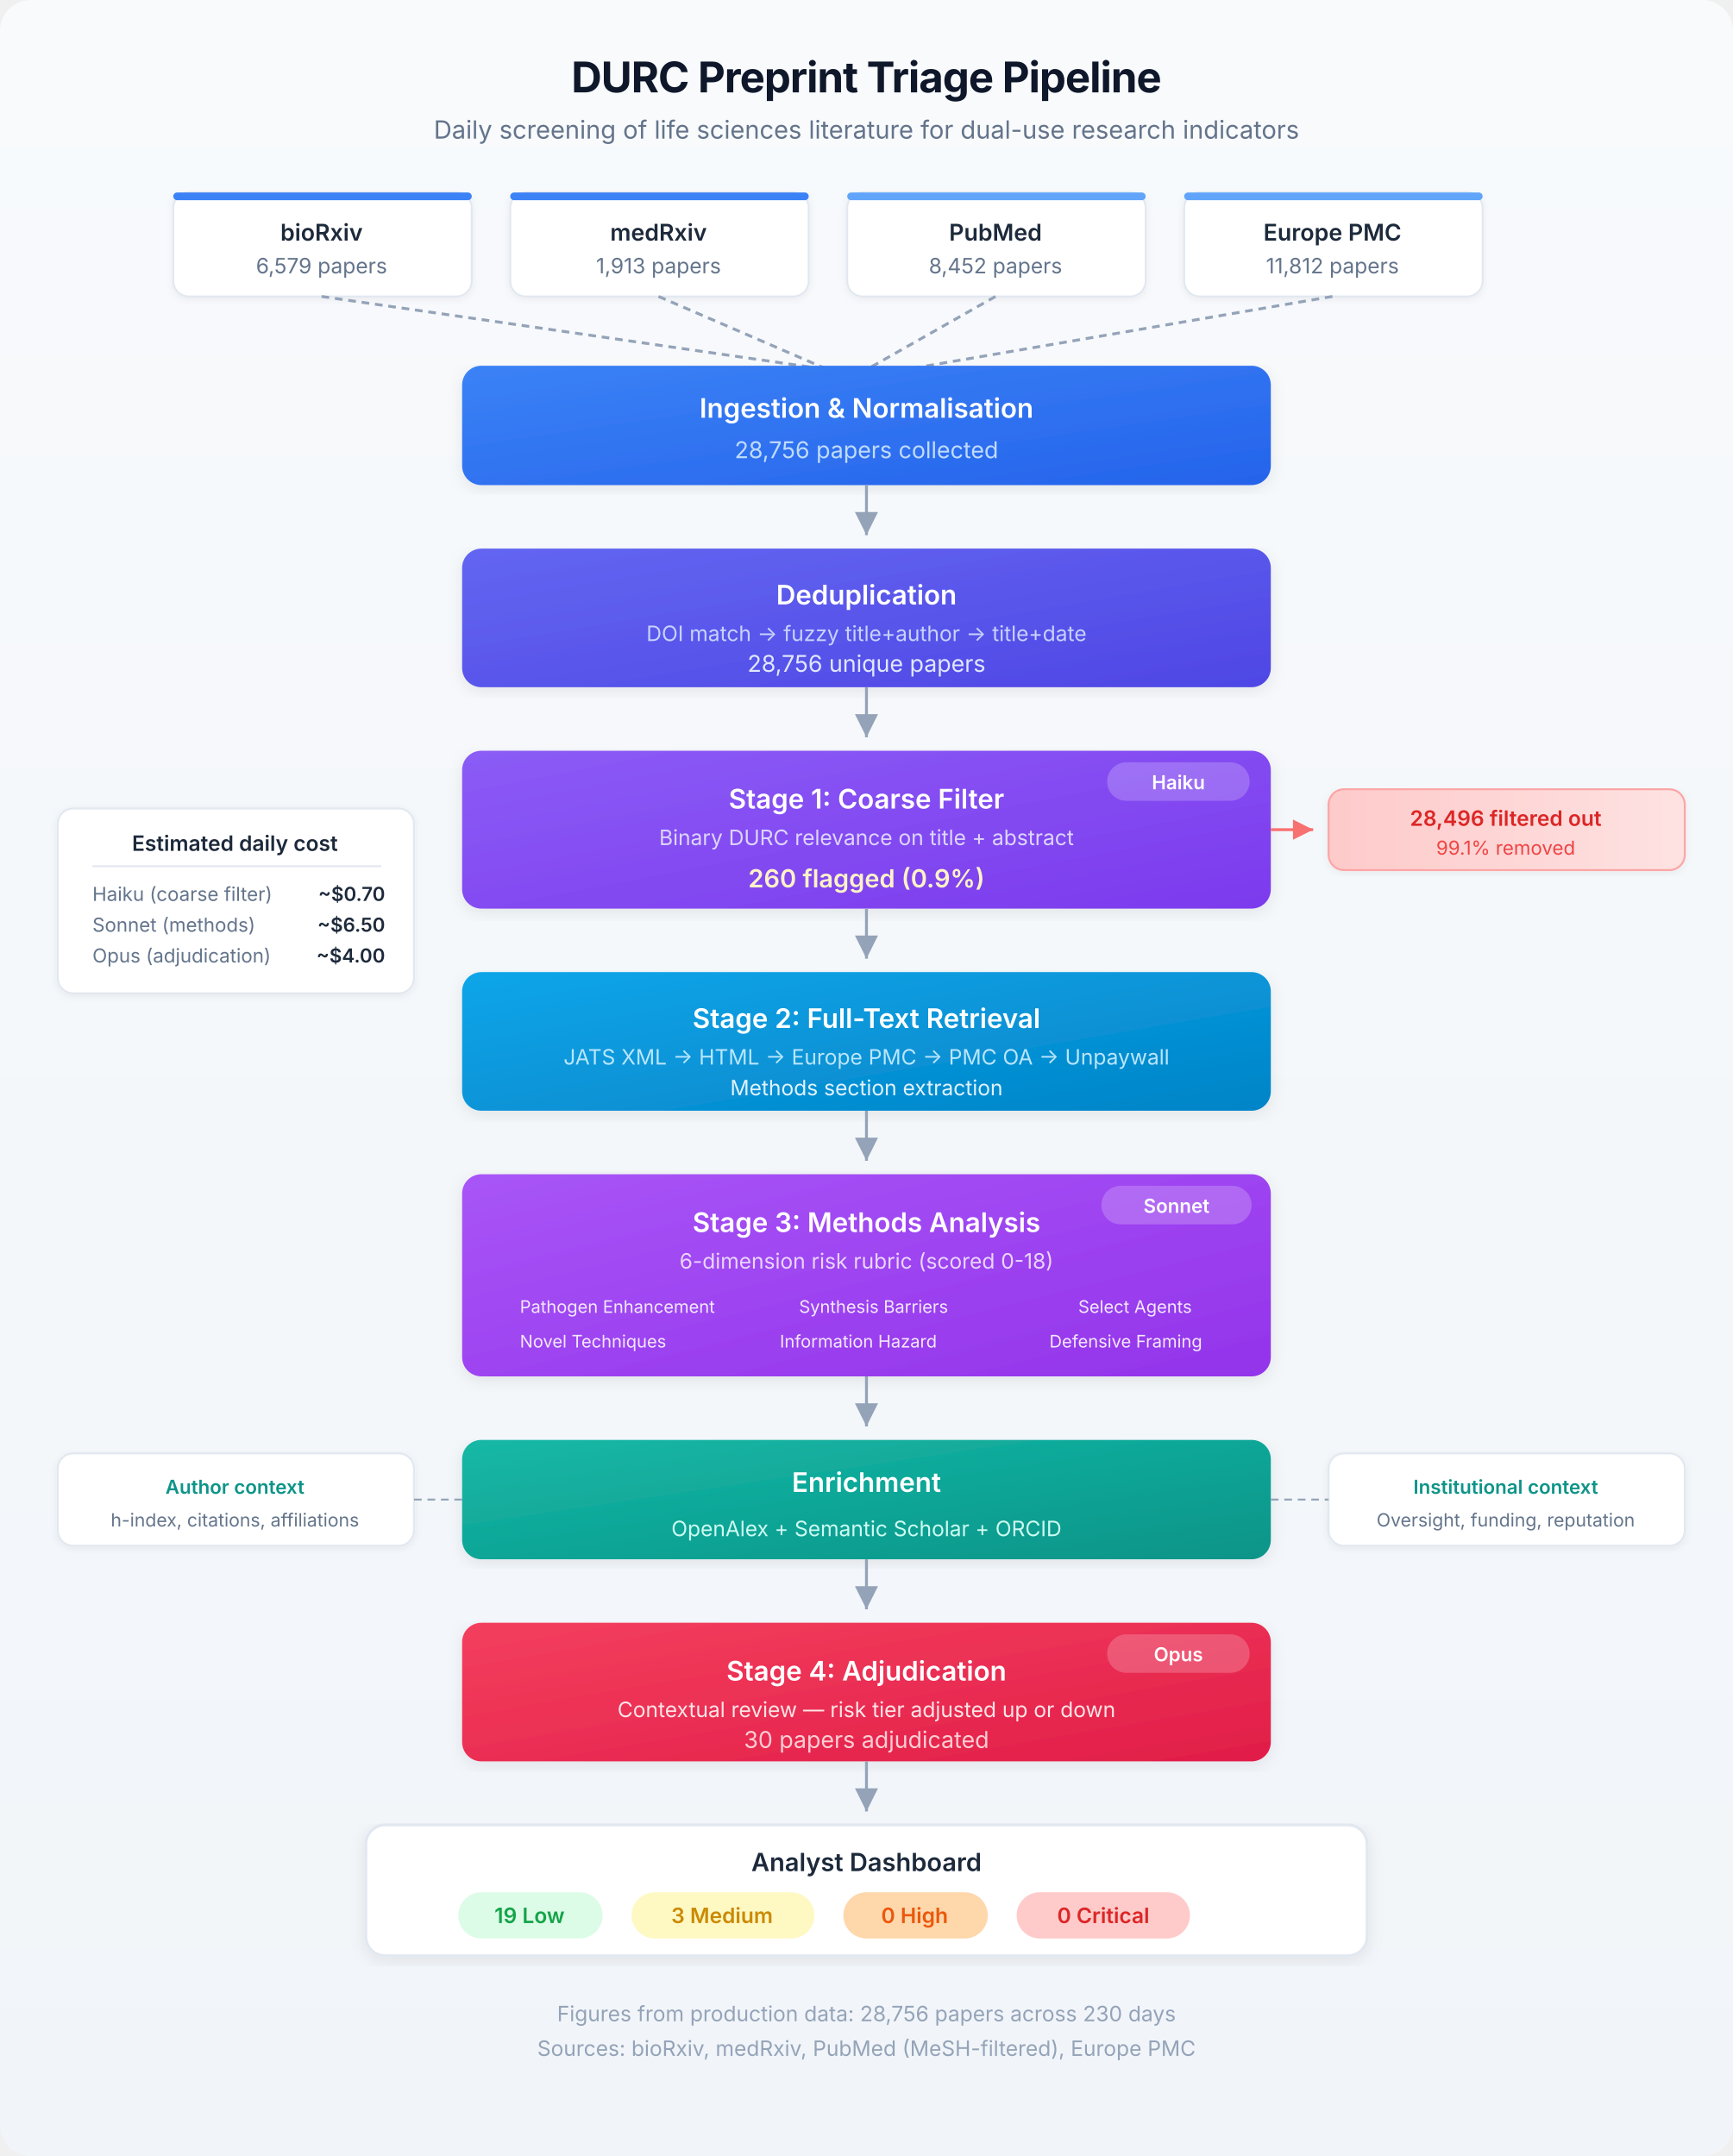
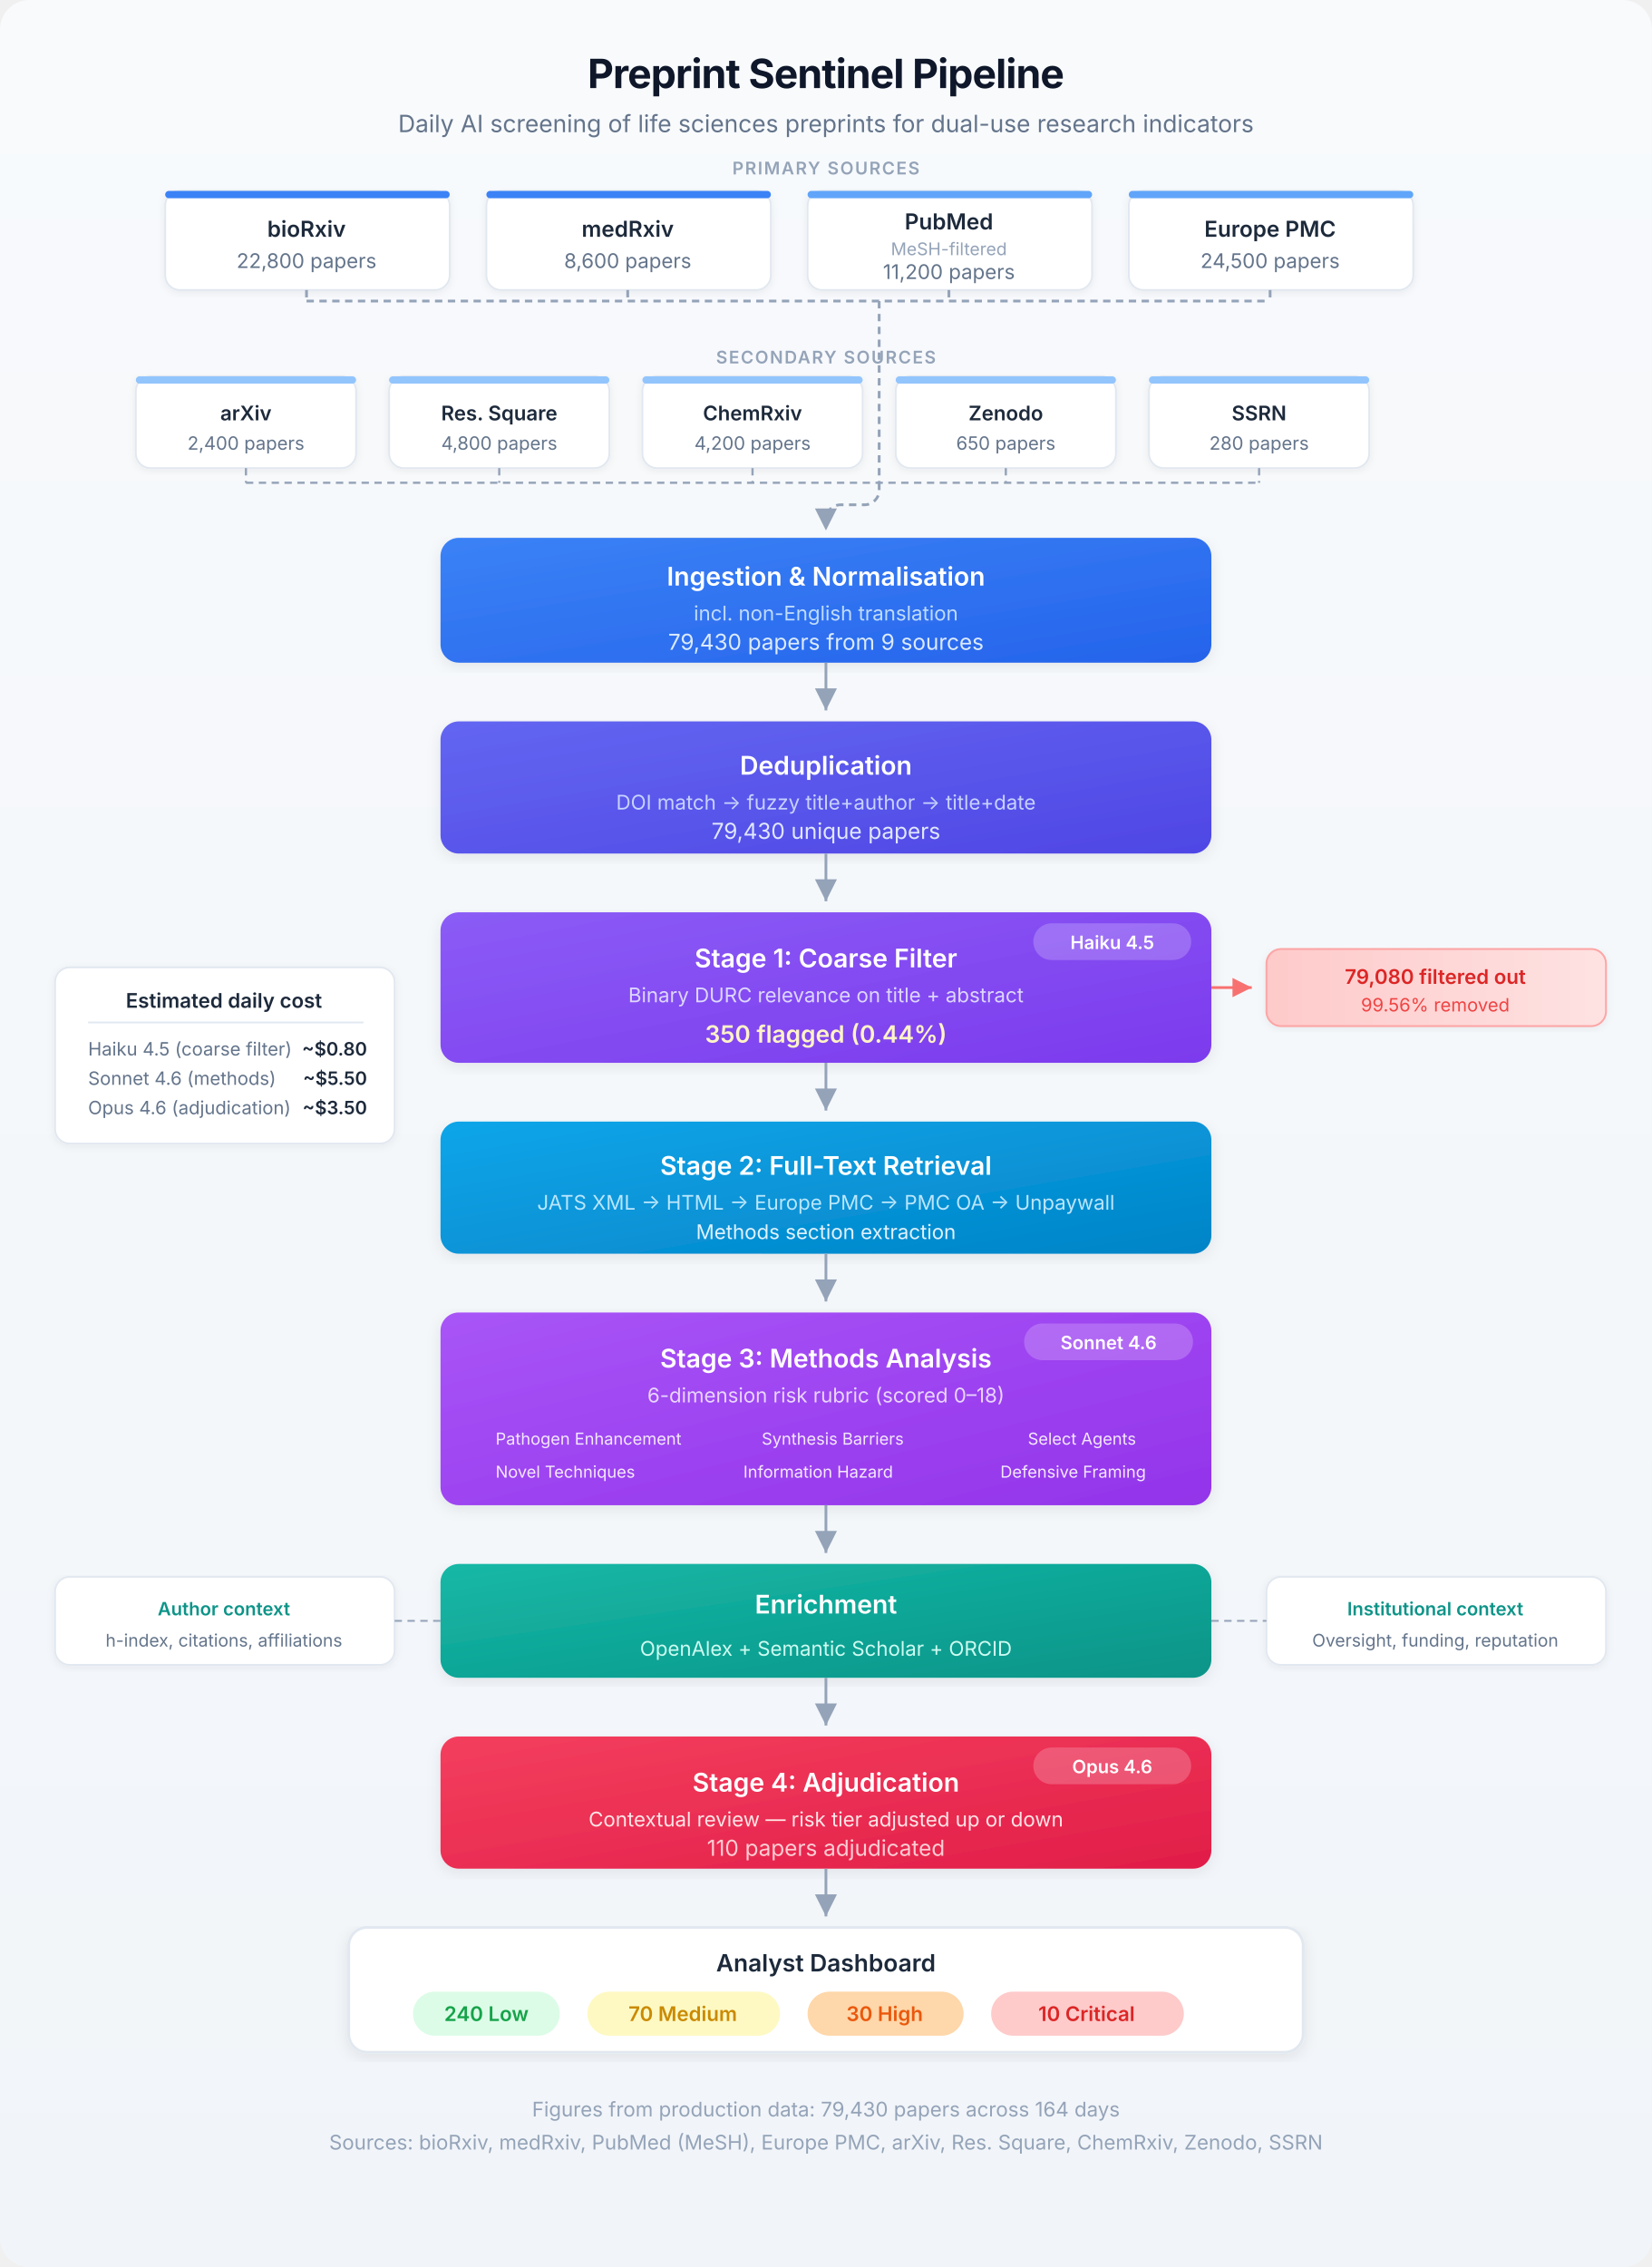
- <svg xmlns="http://www.w3.org/2000/svg" viewBox="0 0 900 1120" font-family="'Inter', 'Segoe UI', system-ui, -apple-system, sans-serif">
+ <svg xmlns="http://www.w3.org/2000/svg" viewBox="0 0 900 1235" font-family="'Inter', 'Segoe UI', system-ui, -apple-system, sans-serif">
  <defs>
    <linearGradient id="bgGrad" x1="0%" y1="0%" x2="0%" y2="100%">
      <stop offset="0%" stop-color="#f8fafc" />
      <stop offset="100%" stop-color="#f1f5f9" />
    </linearGradient>
    <linearGradient id="ingestGrad" x1="0%" y1="0%" x2="1" y2="1">
      <stop offset="0%" stop-color="#3b82f6" />
      <stop offset="100%" stop-color="#2563eb" />
    </linearGradient>
    <linearGradient id="dedupGrad" x1="0%" y1="0%" x2="1" y2="1">
      <stop offset="0%" stop-color="#6366f1" />
      <stop offset="100%" stop-color="#4f46e5" />
    </linearGradient>
    <linearGradient id="coarseGrad" x1="0%" y1="0%" x2="1" y2="1">
      <stop offset="0%" stop-color="#8b5cf6" />
      <stop offset="100%" stop-color="#7c3aed" />
    </linearGradient>
    <linearGradient id="fulltextGrad" x1="0%" y1="0%" x2="1" y2="1">
      <stop offset="0%" stop-color="#0ea5e9" />
      <stop offset="100%" stop-color="#0284c7" />
    </linearGradient>
    <linearGradient id="methodsGrad" x1="0%" y1="0%" x2="1" y2="1">
      <stop offset="0%" stop-color="#a855f7" />
      <stop offset="100%" stop-color="#9333ea" />
    </linearGradient>
    <linearGradient id="enrichGrad" x1="0%" y1="0%" x2="1" y2="1">
      <stop offset="0%" stop-color="#14b8a6" />
      <stop offset="100%" stop-color="#0d9488" />
    </linearGradient>
    <linearGradient id="adjGrad" x1="0%" y1="0%" x2="1" y2="1">
      <stop offset="0%" stop-color="#f43f5e" />
      <stop offset="100%" stop-color="#e11d48" />
    </linearGradient>
    <linearGradient id="dashGrad" x1="0%" y1="0%" x2="1" y2="1">
      <stop offset="0%" stop-color="#10b981" />
      <stop offset="100%" stop-color="#059669" />
    </linearGradient>
    <linearGradient id="rejectGrad" x1="0%" y1="0%" x2="1" y2="0">
      <stop offset="0%" stop-color="#fecaca" />
      <stop offset="100%" stop-color="#fee2e2" />
    </linearGradient>
    <filter id="shadow" x="-4%" y="-4%" width="108%" height="112%">
      <feDropShadow dx="0" dy="2" stdDeviation="4" flood-color="#0f172a" flood-opacity="0.08" />
    </filter>
    <filter id="shadowSm" x="-4%" y="-4%" width="108%" height="112%">
      <feDropShadow dx="0" dy="1" stdDeviation="2" flood-color="#0f172a" flood-opacity="0.06" />
    </filter>
    <marker id="arrow" viewBox="0 0 10 10" refX="10" refY="5" markerWidth="8" markerHeight="8" orient="auto-start-reverse">
      <path d="M 0 0 L 10 5 L 0 10 z" fill="#94a3b8" />
    </marker>
    <marker id="arrowRed" viewBox="0 0 10 10" refX="10" refY="5" markerWidth="7" markerHeight="7" orient="auto-start-reverse">
      <path d="M 0 0 L 10 5 L 0 10 z" fill="#f87171" />
    </marker>
  </defs>
-   <rect width="900" height="1120" rx="16" fill="url(#bgGrad)" />
-   <text x="450" y="48" text-anchor="middle" font-size="22" font-weight="700" fill="#0f172a" letter-spacing="-0.02em">DURC Preprint Triage Pipeline</text>
-   <text x="450" y="72" text-anchor="middle" font-size="13" fill="#64748b">Daily screening of life sciences literature for dual-use research indicators</text>
-   <g filter="url(#shadowSm)">
-     <rect x="90" y="100" width="155" height="54" rx="8" fill="white" stroke="#e2e8f0" stroke-width="1" />
-     <rect x="90" y="100" width="155" height="4" rx="2" fill="#3b82f6" />
-     <text x="167" y="125" text-anchor="middle" font-size="12" font-weight="600" fill="#1e293b">bioRxiv</text>
-     <text x="167" y="142" text-anchor="middle" font-size="11" fill="#64748b">6,579 papers</text>
-   </g>
-   <g filter="url(#shadowSm)">
-     <rect x="265" y="100" width="155" height="54" rx="8" fill="white" stroke="#e2e8f0" stroke-width="1" />
-     <rect x="265" y="100" width="155" height="4" rx="2" fill="#3b82f6" />
-     <text x="342" y="125" text-anchor="middle" font-size="12" font-weight="600" fill="#1e293b">medRxiv</text>
-     <text x="342" y="142" text-anchor="middle" font-size="11" fill="#64748b">1,913 papers</text>
-   </g>
-   <g filter="url(#shadowSm)">
-     <rect x="440" y="100" width="155" height="54" rx="8" fill="white" stroke="#e2e8f0" stroke-width="1" />
-     <rect x="440" y="100" width="155" height="4" rx="2" fill="#60a5fa" />
+   <rect width="900" height="1235" rx="16" fill="url(#bgGrad)" />
+   <text x="450" y="48" text-anchor="middle" font-size="22" font-weight="700" fill="#0f172a" letter-spacing="-0.02em">Preprint Sentinel Pipeline</text>
+   <text x="450" y="72" text-anchor="middle" font-size="13" fill="#64748b">Daily AI screening of life sciences preprints for dual-use research indicators</text>
+   <text x="450" y="95" text-anchor="middle" font-size="9.5" fill="#94a3b8" font-weight="600" letter-spacing="0.08em">PRIMARY SOURCES</text>
+   <g filter="url(#shadowSm)">
+     <rect x="90" y="104" width="155" height="54" rx="8" fill="white" stroke="#e2e8f0" stroke-width="1" />
+     <rect x="90" y="104" width="155" height="4" rx="2" fill="#3b82f6" />
+     <text x="167" y="129" text-anchor="middle" font-size="12" font-weight="600" fill="#1e293b">bioRxiv</text>
+     <text x="167" y="146" text-anchor="middle" font-size="11" fill="#64748b">22,800 papers</text>
+   </g>
+   <g filter="url(#shadowSm)">
+     <rect x="265" y="104" width="155" height="54" rx="8" fill="white" stroke="#e2e8f0" stroke-width="1" />
+     <rect x="265" y="104" width="155" height="4" rx="2" fill="#3b82f6" />
+     <text x="342" y="129" text-anchor="middle" font-size="12" font-weight="600" fill="#1e293b">medRxiv</text>
+     <text x="342" y="146" text-anchor="middle" font-size="11" fill="#64748b">8,600 papers</text>
+   </g>
+   <g filter="url(#shadowSm)">
+     <rect x="440" y="104" width="155" height="54" rx="8" fill="white" stroke="#e2e8f0" stroke-width="1" />
+     <rect x="440" y="104" width="155" height="4" rx="2" fill="#60a5fa" />
    <text x="517" y="125" text-anchor="middle" font-size="12" font-weight="600" fill="#1e293b">PubMed</text>
-     <text x="517" y="142" text-anchor="middle" font-size="11" fill="#64748b">8,452 papers</text>
-   </g>
-   <g filter="url(#shadowSm)">
-     <rect x="615" y="100" width="155" height="54" rx="8" fill="white" stroke="#e2e8f0" stroke-width="1" />
-     <rect x="615" y="100" width="155" height="4" rx="2" fill="#60a5fa" />
-     <text x="692" y="125" text-anchor="middle" font-size="12" font-weight="600" fill="#1e293b">Europe PMC</text>
-     <text x="692" y="142" text-anchor="middle" font-size="11" fill="#64748b">11,812 papers</text>
-   </g>
-   <line x1="167" y1="154" x2="430" y2="192" stroke="#94a3b8" stroke-width="1.5" stroke-dasharray="4 3" />
-   <line x1="342" y1="154" x2="430" y2="192" stroke="#94a3b8" stroke-width="1.5" stroke-dasharray="4 3" />
-   <line x1="517" y1="154" x2="450" y2="192" stroke="#94a3b8" stroke-width="1.5" stroke-dasharray="4 3" />
-   <line x1="692" y1="154" x2="470" y2="192" stroke="#94a3b8" stroke-width="1.5" stroke-dasharray="4 3" />
-   <g filter="url(#shadow)">
-     <rect x="240" y="190" width="420" height="62" rx="10" fill="url(#ingestGrad)" />
-     <text x="450" y="217" text-anchor="middle" font-size="14" font-weight="600" fill="white">Ingestion &amp; Normalisation</text>
-     <text x="450" y="238" text-anchor="middle" font-size="12" fill="#bfdbfe">28,756 papers collected</text>
-   </g>
-   <line x1="450" y1="252" x2="450" y2="278" stroke="#94a3b8" stroke-width="1.5" marker-end="url(#arrow)" />
-   <g filter="url(#shadow)">
-     <rect x="240" y="285" width="420" height="72" rx="10" fill="url(#dedupGrad)" />
-     <text x="450" y="314" text-anchor="middle" font-size="14" font-weight="600" fill="white">Deduplication</text>
-     <text x="450" y="333" text-anchor="middle" font-size="11" fill="#c7d2fe">DOI match → fuzzy title+author → title+date</text>
-     <text x="450" y="349" text-anchor="middle" font-size="12" fill="#e0e7ff">28,756 unique papers</text>
-   </g>
-   <line x1="450" y1="357" x2="450" y2="383" stroke="#94a3b8" stroke-width="1.5" marker-end="url(#arrow)" />
-   <g filter="url(#shadow)">
-     <rect x="240" y="390" width="420" height="82" rx="10" fill="url(#coarseGrad)" />
-     <rect x="575" y="396" width="74" height="20" rx="10" fill="rgba(255,255,255,0.2)" />
-     <text x="612" y="410" text-anchor="middle" font-size="10" font-weight="600" fill="white">Haiku</text>
-     <text x="450" y="420" text-anchor="middle" font-size="14" font-weight="600" fill="white">Stage 1: Coarse Filter</text>
-     <text x="450" y="439" text-anchor="middle" font-size="11" fill="#ddd6fe">Binary DURC relevance on title + abstract</text>
-     <text x="450" y="461" text-anchor="middle" font-size="13" font-weight="600" fill="#fef3c7">260 flagged (0.9%)</text>
-   </g>
-   <line x1="660" y1="431" x2="682" y2="431" stroke="#f87171" stroke-width="1.5" marker-end="url(#arrowRed)" />
-   <g filter="url(#shadowSm)">
-     <rect x="690" y="410" width="185" height="42" rx="8" fill="url(#rejectGrad)" stroke="#fca5a5" stroke-width="1" />
-     <text x="782" y="429" text-anchor="middle" font-size="11" font-weight="600" fill="#dc2626">28,496 filtered out</text>
-     <text x="782" y="444" text-anchor="middle" font-size="10" fill="#ef4444">99.1% removed</text>
-   </g>
-   <line x1="450" y1="472" x2="450" y2="498" stroke="#94a3b8" stroke-width="1.5" marker-end="url(#arrow)" />
-   <g filter="url(#shadow)">
-     <rect x="240" y="505" width="420" height="72" rx="10" fill="url(#fulltextGrad)" />
-     <text x="450" y="534" text-anchor="middle" font-size="14" font-weight="600" fill="white">Stage 2: Full-Text Retrieval</text>
-     <text x="450" y="553" text-anchor="middle" font-size="11" fill="#bae6fd">JATS XML → HTML → Europe PMC → PMC OA → Unpaywall</text>
-     <text x="450" y="569" text-anchor="middle" font-size="11" fill="#e0f2fe">Methods section extraction</text>
-   </g>
-   <line x1="450" y1="577" x2="450" y2="603" stroke="#94a3b8" stroke-width="1.5" marker-end="url(#arrow)" />
-   <g filter="url(#shadow)">
-     <rect x="240" y="610" width="420" height="105" rx="10" fill="url(#methodsGrad)" />
-     <rect x="572" y="616" width="78" height="20" rx="10" fill="rgba(255,255,255,0.2)" />
-     <text x="611" y="630" text-anchor="middle" font-size="10" font-weight="600" fill="white">Sonnet</text>
-     <text x="450" y="640" text-anchor="middle" font-size="14" font-weight="600" fill="white">Stage 3: Methods Analysis</text>
-     <text x="450" y="659" text-anchor="middle" font-size="11" fill="#e9d5ff">6-dimension risk rubric (scored 0-18)</text>
-     <text x="270" y="682" font-size="9" fill="#f3e8ff">Pathogen Enhancement</text>
-     <text x="415" y="682" font-size="9" fill="#f3e8ff">Synthesis Barriers</text>
-     <text x="560" y="682" font-size="9" fill="#f3e8ff">Select Agents</text>
-     <text x="270" y="700" font-size="9" fill="#f3e8ff">Novel Techniques</text>
-     <text x="405" y="700" font-size="9" fill="#f3e8ff">Information Hazard</text>
-     <text x="545" y="700" font-size="9" fill="#f3e8ff">Defensive Framing</text>
-   </g>
-   <line x1="450" y1="715" x2="450" y2="741" stroke="#94a3b8" stroke-width="1.5" marker-end="url(#arrow)" />
-   <g filter="url(#shadow)">
-     <rect x="240" y="748" width="420" height="62" rx="10" fill="url(#enrichGrad)" />
-     <text x="450" y="775" text-anchor="middle" font-size="14" font-weight="600" fill="white">Enrichment</text>
-     <text x="450" y="798" text-anchor="middle" font-size="11" fill="#ccfbf1">OpenAlex + Semantic Scholar + ORCID</text>
-   </g>
-   <g filter="url(#shadowSm)">
-     <rect x="30" y="755" width="185" height="48" rx="8" fill="white" stroke="#e2e8f0" stroke-width="1" />
-     <text x="122" y="776" text-anchor="middle" font-size="10" font-weight="600" fill="#0d9488">Author context</text>
-     <text x="122" y="793" text-anchor="middle" font-size="9.5" fill="#64748b">h-index, citations, affiliations</text>
-   </g>
-   <g filter="url(#shadowSm)">
-     <rect x="690" y="755" width="185" height="48" rx="8" fill="white" stroke="#e2e8f0" stroke-width="1" />
-     <text x="782" y="776" text-anchor="middle" font-size="10" font-weight="600" fill="#0d9488">Institutional context</text>
-     <text x="782" y="793" text-anchor="middle" font-size="9.5" fill="#64748b">Oversight, funding, reputation</text>
-   </g>
-   <line x1="240" y1="779" x2="215" y2="779" stroke="#94a3b8" stroke-width="1" stroke-dasharray="4 3" />
-   <line x1="660" y1="779" x2="690" y2="779" stroke="#94a3b8" stroke-width="1" stroke-dasharray="4 3" />
-   <line x1="450" y1="810" x2="450" y2="836" stroke="#94a3b8" stroke-width="1.5" marker-end="url(#arrow)" />
-   <g filter="url(#shadow)">
-     <rect x="240" y="843" width="420" height="72" rx="10" fill="url(#adjGrad)" />
-     <rect x="575" y="849" width="74" height="20" rx="10" fill="rgba(255,255,255,0.2)" />
-     <text x="612" y="863" text-anchor="middle" font-size="10" font-weight="600" fill="white">Opus</text>
-     <text x="450" y="873" text-anchor="middle" font-size="14" font-weight="600" fill="white">Stage 4: Adjudication</text>
-     <text x="450" y="892" text-anchor="middle" font-size="11" fill="#ffe4e6">Contextual review — risk tier adjusted up or down</text>
-     <text x="450" y="908" text-anchor="middle" font-size="12" fill="#fecdd3">30 papers adjudicated</text>
-   </g>
-   <line x1="450" y1="915" x2="450" y2="941" stroke="#94a3b8" stroke-width="1.5" marker-end="url(#arrow)" />
-   <g filter="url(#shadow)">
-     <rect x="190" y="948" width="520" height="68" rx="10" fill="white" stroke="#e2e8f0" stroke-width="1.5" />
-     <text x="450" y="972" text-anchor="middle" font-size="13" font-weight="600" fill="#1e293b">Analyst Dashboard</text>
-     <rect x="238" y="983" width="75" height="24" rx="12" fill="#dcfce7" />
-     <text x="275" y="999" text-anchor="middle" font-size="11" font-weight="600" fill="#16a34a">19 Low</text>
-     <rect x="328" y="983" width="95" height="24" rx="12" fill="#fef9c3" />
-     <text x="375" y="999" text-anchor="middle" font-size="11" font-weight="600" fill="#ca8a04">3 Medium</text>
-     <rect x="438" y="983" width="75" height="24" rx="12" fill="#fed7aa" />
-     <text x="475" y="999" text-anchor="middle" font-size="11" font-weight="600" fill="#ea580c">0 High</text>
-     <rect x="528" y="983" width="90" height="24" rx="12" fill="#fecaca" />
-     <text x="573" y="999" text-anchor="middle" font-size="11" font-weight="600" fill="#dc2626">0 Critical</text>
-   </g>
-   <text x="450" y="1050" text-anchor="middle" font-size="11" fill="#94a3b8">Figures from production data: 28,756 papers across 230 days</text>
-   <text x="450" y="1068" text-anchor="middle" font-size="11" fill="#94a3b8">Sources: bioRxiv, medRxiv, PubMed (MeSH-filtered), Europe PMC</text>
-   <g filter="url(#shadowSm)">
-     <rect x="30" y="420" width="185" height="96" rx="8" fill="white" stroke="#e2e8f0" stroke-width="1" />
-     <text x="122" y="442" text-anchor="middle" font-size="11" font-weight="600" fill="#1e293b">Estimated daily cost</text>
-     <line x1="48" y1="450" x2="198" y2="450" stroke="#e2e8f0" stroke-width="1" />
-     <text x="48" y="468" font-size="10" fill="#64748b">Haiku (coarse filter)</text>
-     <text x="200" y="468" text-anchor="end" font-size="10" font-weight="600" fill="#1e293b">~$0.70</text>
-     <text x="48" y="484" font-size="10" fill="#64748b">Sonnet (methods)</text>
-     <text x="200" y="484" text-anchor="end" font-size="10" font-weight="600" fill="#1e293b">~$6.50</text>
-     <text x="48" y="500" font-size="10" fill="#64748b">Opus (adjudication)</text>
-     <text x="200" y="500" text-anchor="end" font-size="10" font-weight="600" fill="#1e293b">~$4.00</text>
+     <text x="517" y="139" text-anchor="middle" font-size="9.5" fill="#94a3b8">MeSH-filtered</text>
+     <text x="517" y="152" text-anchor="middle" font-size="11" fill="#64748b">11,200 papers</text>
+   </g>
+   <g filter="url(#shadowSm)">
+     <rect x="615" y="104" width="155" height="54" rx="8" fill="white" stroke="#e2e8f0" stroke-width="1" />
+     <rect x="615" y="104" width="155" height="4" rx="2" fill="#60a5fa" />
+     <text x="692" y="129" text-anchor="middle" font-size="12" font-weight="600" fill="#1e293b">Europe PMC</text>
+     <text x="692" y="146" text-anchor="middle" font-size="11" fill="#64748b">24,500 papers</text>
+   </g>
+   <line x1="167" y1="158" x2="167" y2="164" stroke="#94a3b8" stroke-width="1.5" stroke-dasharray="4 3" />
+   <line x1="342" y1="158" x2="342" y2="164" stroke="#94a3b8" stroke-width="1.5" stroke-dasharray="4 3" />
+   <line x1="517" y1="158" x2="517" y2="164" stroke="#94a3b8" stroke-width="1.5" stroke-dasharray="4 3" />
+   <line x1="692" y1="158" x2="692" y2="164" stroke="#94a3b8" stroke-width="1.5" stroke-dasharray="4 3" />
+   <line x1="167" y1="164" x2="692" y2="164" stroke="#94a3b8" stroke-width="1.5" stroke-dasharray="4 3" />
+   <line x1="479" y1="164" x2="479" y2="263" stroke="#94a3b8" stroke-width="1.5" stroke-dasharray="4 3" />
+   <text x="450" y="198" text-anchor="middle" font-size="9.5" fill="#94a3b8" font-weight="600" letter-spacing="0.08em">SECONDARY SOURCES</text>
+   <g filter="url(#shadowSm)">
+     <rect x="74" y="205" width="120" height="50" rx="8" fill="white" stroke="#e2e8f0" stroke-width="1" />
+     <rect x="74" y="205" width="120" height="4" rx="2" fill="#93c5fd" />
+     <text x="134" y="229" text-anchor="middle" font-size="11" font-weight="600" fill="#1e293b">arXiv</text>
+     <text x="134" y="245" text-anchor="middle" font-size="10" fill="#64748b">2,400 papers</text>
+   </g>
+   <g filter="url(#shadowSm)">
+     <rect x="212" y="205" width="120" height="50" rx="8" fill="white" stroke="#e2e8f0" stroke-width="1" />
+     <rect x="212" y="205" width="120" height="4" rx="2" fill="#93c5fd" />
+     <text x="272" y="229" text-anchor="middle" font-size="11" font-weight="600" fill="#1e293b">Res. Square</text>
+     <text x="272" y="245" text-anchor="middle" font-size="10" fill="#64748b">4,800 papers</text>
+   </g>
+   <g filter="url(#shadowSm)">
+     <rect x="350" y="205" width="120" height="50" rx="8" fill="white" stroke="#e2e8f0" stroke-width="1" />
+     <rect x="350" y="205" width="120" height="4" rx="2" fill="#93c5fd" />
+     <text x="410" y="229" text-anchor="middle" font-size="11" font-weight="600" fill="#1e293b">ChemRxiv</text>
+     <text x="410" y="245" text-anchor="middle" font-size="10" fill="#64748b">4,200 papers</text>
+   </g>
+   <g filter="url(#shadowSm)">
+     <rect x="488" y="205" width="120" height="50" rx="8" fill="white" stroke="#e2e8f0" stroke-width="1" />
+     <rect x="488" y="205" width="120" height="4" rx="2" fill="#93c5fd" />
+     <text x="548" y="229" text-anchor="middle" font-size="11" font-weight="600" fill="#1e293b">Zenodo</text>
+     <text x="548" y="245" text-anchor="middle" font-size="10" fill="#64748b">650 papers</text>
+   </g>
+   <g filter="url(#shadowSm)">
+     <rect x="626" y="205" width="120" height="50" rx="8" fill="white" stroke="#e2e8f0" stroke-width="1" />
+     <rect x="626" y="205" width="120" height="4" rx="2" fill="#93c5fd" />
+     <text x="686" y="229" text-anchor="middle" font-size="11" font-weight="600" fill="#1e293b">SSRN</text>
+     <text x="686" y="245" text-anchor="middle" font-size="10" fill="#64748b">280 papers</text>
+   </g>
+   <line x1="134" y1="255" x2="134" y2="263" stroke="#94a3b8" stroke-width="1.2" stroke-dasharray="4 3" />
+   <line x1="272" y1="255" x2="272" y2="263" stroke="#94a3b8" stroke-width="1.2" stroke-dasharray="4 3" />
+   <line x1="410" y1="255" x2="410" y2="263" stroke="#94a3b8" stroke-width="1.2" stroke-dasharray="4 3" />
+   <line x1="548" y1="255" x2="548" y2="263" stroke="#94a3b8" stroke-width="1.2" stroke-dasharray="4 3" />
+   <line x1="686" y1="255" x2="686" y2="263" stroke="#94a3b8" stroke-width="1.2" stroke-dasharray="4 3" />
+   <line x1="134" y1="263" x2="686" y2="263" stroke="#94a3b8" stroke-width="1.2" stroke-dasharray="4 3" />
+   <path d="M479,263 V267 A8,8 0 0,1 471,275 H458 A8,8 0 0,0 450,283 V289" stroke="#94a3b8" stroke-width="1.5" stroke-dasharray="4 3" fill="none" marker-end="url(#arrow)" />
+   <g filter="url(#shadow)">
+     <rect x="240" y="293" width="420" height="68" rx="10" fill="url(#ingestGrad)" />
+     <text x="450" y="319" text-anchor="middle" font-size="14" font-weight="600" fill="white">Ingestion &amp; Normalisation</text>
+     <text x="450" y="338" text-anchor="middle" font-size="11" fill="#bfdbfe">incl. non-English translation</text>
+     <text x="450" y="354" text-anchor="middle" font-size="12" fill="#dbeafe">79,430 papers from 9 sources</text>
+   </g>
+   <line x1="450" y1="361" x2="450" y2="387" stroke="#94a3b8" stroke-width="1.5" marker-end="url(#arrow)" />
+   <g filter="url(#shadow)">
+     <rect x="240" y="393" width="420" height="72" rx="10" fill="url(#dedupGrad)" />
+     <text x="450" y="422" text-anchor="middle" font-size="14" font-weight="600" fill="white">Deduplication</text>
+     <text x="450" y="441" text-anchor="middle" font-size="11" fill="#c7d2fe">DOI match → fuzzy title+author → title+date</text>
+     <text x="450" y="457" text-anchor="middle" font-size="12" fill="#e0e7ff">79,430 unique papers</text>
+   </g>
+   <line x1="450" y1="465" x2="450" y2="491" stroke="#94a3b8" stroke-width="1.5" marker-end="url(#arrow)" />
+   <g filter="url(#shadow)">
+     <rect x="240" y="497" width="420" height="82" rx="10" fill="url(#coarseGrad)" />
+     <rect x="563" y="503" width="86" height="20" rx="10" fill="rgba(255,255,255,0.2)" />
+     <text x="606" y="517" text-anchor="middle" font-size="10" font-weight="600" fill="white">Haiku 4.5</text>
+     <text x="450" y="527" text-anchor="middle" font-size="14" font-weight="600" fill="white">Stage 1: Coarse Filter</text>
+     <text x="450" y="546" text-anchor="middle" font-size="11" fill="#ddd6fe">Binary DURC relevance on title + abstract</text>
+     <text x="450" y="568" text-anchor="middle" font-size="13" font-weight="600" fill="#fef3c7">350 flagged (0.44%)</text>
+   </g>
+   <line x1="660" y1="538" x2="682" y2="538" stroke="#f87171" stroke-width="1.5" marker-end="url(#arrowRed)" />
+   <g filter="url(#shadowSm)">
+     <rect x="690" y="517" width="185" height="42" rx="8" fill="url(#rejectGrad)" stroke="#fca5a5" stroke-width="1" />
+     <text x="782" y="536" text-anchor="middle" font-size="11" font-weight="600" fill="#dc2626">79,080 filtered out</text>
+     <text x="782" y="551" text-anchor="middle" font-size="10" fill="#ef4444">99.56% removed</text>
+   </g>
+   <line x1="450" y1="579" x2="450" y2="605" stroke="#94a3b8" stroke-width="1.5" marker-end="url(#arrow)" />
+   <g filter="url(#shadow)">
+     <rect x="240" y="611" width="420" height="72" rx="10" fill="url(#fulltextGrad)" />
+     <text x="450" y="640" text-anchor="middle" font-size="14" font-weight="600" fill="white">Stage 2: Full-Text Retrieval</text>
+     <text x="450" y="659" text-anchor="middle" font-size="11" fill="#bae6fd">JATS XML → HTML → Europe PMC → PMC OA → Unpaywall</text>
+     <text x="450" y="675" text-anchor="middle" font-size="11" fill="#e0f2fe">Methods section extraction</text>
+   </g>
+   <line x1="450" y1="683" x2="450" y2="709" stroke="#94a3b8" stroke-width="1.5" marker-end="url(#arrow)" />
+   <g filter="url(#shadow)">
+     <rect x="240" y="715" width="420" height="105" rx="10" fill="url(#methodsGrad)" />
+     <rect x="558" y="721" width="92" height="20" rx="10" fill="rgba(255,255,255,0.2)" />
+     <text x="604" y="735" text-anchor="middle" font-size="10" font-weight="600" fill="white">Sonnet 4.6</text>
+     <text x="450" y="745" text-anchor="middle" font-size="14" font-weight="600" fill="white">Stage 3: Methods Analysis</text>
+     <text x="450" y="764" text-anchor="middle" font-size="11" fill="#e9d5ff">6-dimension risk rubric (scored 0–18)</text>
+     <text x="270" y="787" font-size="9" fill="#f3e8ff">Pathogen Enhancement</text>
+     <text x="415" y="787" font-size="9" fill="#f3e8ff">Synthesis Barriers</text>
+     <text x="560" y="787" font-size="9" fill="#f3e8ff">Select Agents</text>
+     <text x="270" y="805" font-size="9" fill="#f3e8ff">Novel Techniques</text>
+     <text x="405" y="805" font-size="9" fill="#f3e8ff">Information Hazard</text>
+     <text x="545" y="805" font-size="9" fill="#f3e8ff">Defensive Framing</text>
+   </g>
+   <line x1="450" y1="820" x2="450" y2="846" stroke="#94a3b8" stroke-width="1.5" marker-end="url(#arrow)" />
+   <g filter="url(#shadow)">
+     <rect x="240" y="852" width="420" height="62" rx="10" fill="url(#enrichGrad)" />
+     <text x="450" y="879" text-anchor="middle" font-size="14" font-weight="600" fill="white">Enrichment</text>
+     <text x="450" y="902" text-anchor="middle" font-size="11" fill="#ccfbf1">OpenAlex + Semantic Scholar + ORCID</text>
+   </g>
+   <g filter="url(#shadowSm)">
+     <rect x="30" y="859" width="185" height="48" rx="8" fill="white" stroke="#e2e8f0" stroke-width="1" />
+     <text x="122" y="880" text-anchor="middle" font-size="10" font-weight="600" fill="#0d9488">Author context</text>
+     <text x="122" y="897" text-anchor="middle" font-size="9.5" fill="#64748b">h-index, citations, affiliations</text>
+   </g>
+   <g filter="url(#shadowSm)">
+     <rect x="690" y="859" width="185" height="48" rx="8" fill="white" stroke="#e2e8f0" stroke-width="1" />
+     <text x="782" y="880" text-anchor="middle" font-size="10" font-weight="600" fill="#0d9488">Institutional context</text>
+     <text x="782" y="897" text-anchor="middle" font-size="9.5" fill="#64748b">Oversight, funding, reputation</text>
+   </g>
+   <line x1="240" y1="883" x2="215" y2="883" stroke="#94a3b8" stroke-width="1" stroke-dasharray="4 3" />
+   <line x1="660" y1="883" x2="690" y2="883" stroke="#94a3b8" stroke-width="1" stroke-dasharray="4 3" />
+   <line x1="450" y1="914" x2="450" y2="940" stroke="#94a3b8" stroke-width="1.5" marker-end="url(#arrow)" />
+   <g filter="url(#shadow)">
+     <rect x="240" y="946" width="420" height="72" rx="10" fill="url(#adjGrad)" />
+     <rect x="563" y="952" width="86" height="20" rx="10" fill="rgba(255,255,255,0.2)" />
+     <text x="606" y="966" text-anchor="middle" font-size="10" font-weight="600" fill="white">Opus 4.6</text>
+     <text x="450" y="976" text-anchor="middle" font-size="14" font-weight="600" fill="white">Stage 4: Adjudication</text>
+     <text x="450" y="995" text-anchor="middle" font-size="11" fill="#ffe4e6">Contextual review — risk tier adjusted up or down</text>
+     <text x="450" y="1011" text-anchor="middle" font-size="12" fill="#fecdd3">110 papers adjudicated</text>
+   </g>
+   <line x1="450" y1="1018" x2="450" y2="1044" stroke="#94a3b8" stroke-width="1.5" marker-end="url(#arrow)" />
+   <g filter="url(#shadow)">
+     <rect x="190" y="1050" width="520" height="68" rx="10" fill="white" stroke="#e2e8f0" stroke-width="1.5" />
+     <text x="450" y="1074" text-anchor="middle" font-size="13" font-weight="600" fill="#1e293b">Analyst Dashboard</text>
+     <rect x="225" y="1085" width="80" height="24" rx="12" fill="#dcfce7" />
+     <text x="265" y="1101" text-anchor="middle" font-size="11" font-weight="600" fill="#16a34a">240 Low</text>
+     <rect x="320" y="1085" width="105" height="24" rx="12" fill="#fef9c3" />
+     <text x="372" y="1101" text-anchor="middle" font-size="11" font-weight="600" fill="#ca8a04">70 Medium</text>
+     <rect x="440" y="1085" width="85" height="24" rx="12" fill="#fed7aa" />
+     <text x="482" y="1101" text-anchor="middle" font-size="11" font-weight="600" fill="#ea580c">30 High</text>
+     <rect x="540" y="1085" width="105" height="24" rx="12" fill="#fecaca" />
+     <text x="592" y="1101" text-anchor="middle" font-size="11" font-weight="600" fill="#dc2626">10 Critical</text>
+   </g>
+   <text x="450" y="1153" text-anchor="middle" font-size="11" fill="#94a3b8">Figures from production data: 79,430 papers across 164 days</text>
+   <text x="450" y="1171" text-anchor="middle" font-size="11" fill="#94a3b8">Sources: bioRxiv, medRxiv, PubMed (MeSH), Europe PMC, arXiv, Res. Square, ChemRxiv, Zenodo, SSRN</text>
+   <g filter="url(#shadowSm)">
+     <rect x="30" y="527" width="185" height="96" rx="8" fill="white" stroke="#e2e8f0" stroke-width="1" />
+     <text x="122" y="549" text-anchor="middle" font-size="11" font-weight="600" fill="#1e293b">Estimated daily cost</text>
+     <line x1="48" y1="557" x2="198" y2="557" stroke="#e2e8f0" stroke-width="1" />
+     <text x="48" y="575" font-size="10" fill="#64748b">Haiku 4.5 (coarse filter)</text>
+     <text x="200" y="575" text-anchor="end" font-size="10" font-weight="600" fill="#1e293b">~$0.80</text>
+     <text x="48" y="591" font-size="10" fill="#64748b">Sonnet 4.6 (methods)</text>
+     <text x="200" y="591" text-anchor="end" font-size="10" font-weight="600" fill="#1e293b">~$5.50</text>
+     <text x="48" y="607" font-size="10" fill="#64748b">Opus 4.6 (adjudication)</text>
+     <text x="200" y="607" text-anchor="end" font-size="10" font-weight="600" fill="#1e293b">~$3.50</text>
  </g>
</svg>
